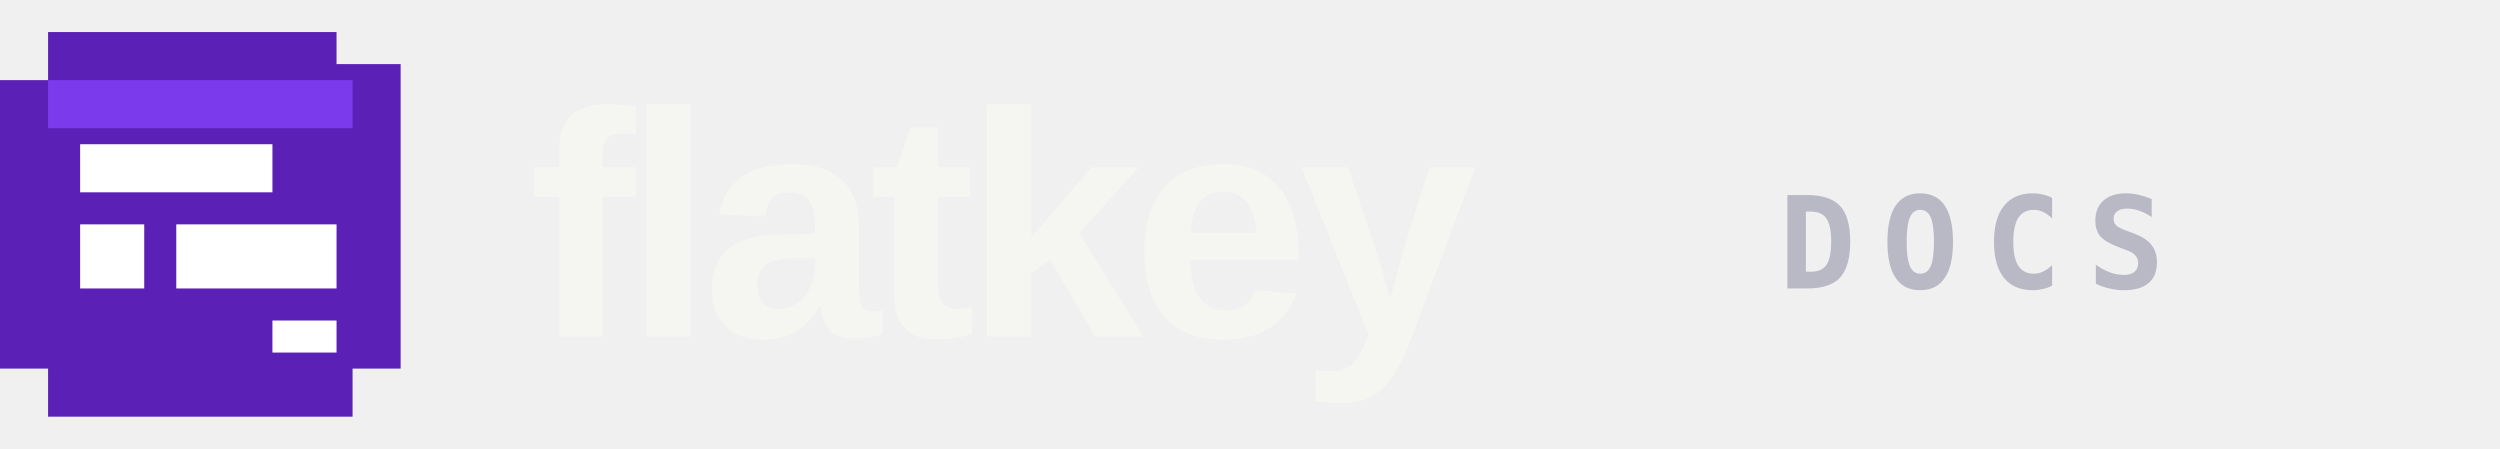
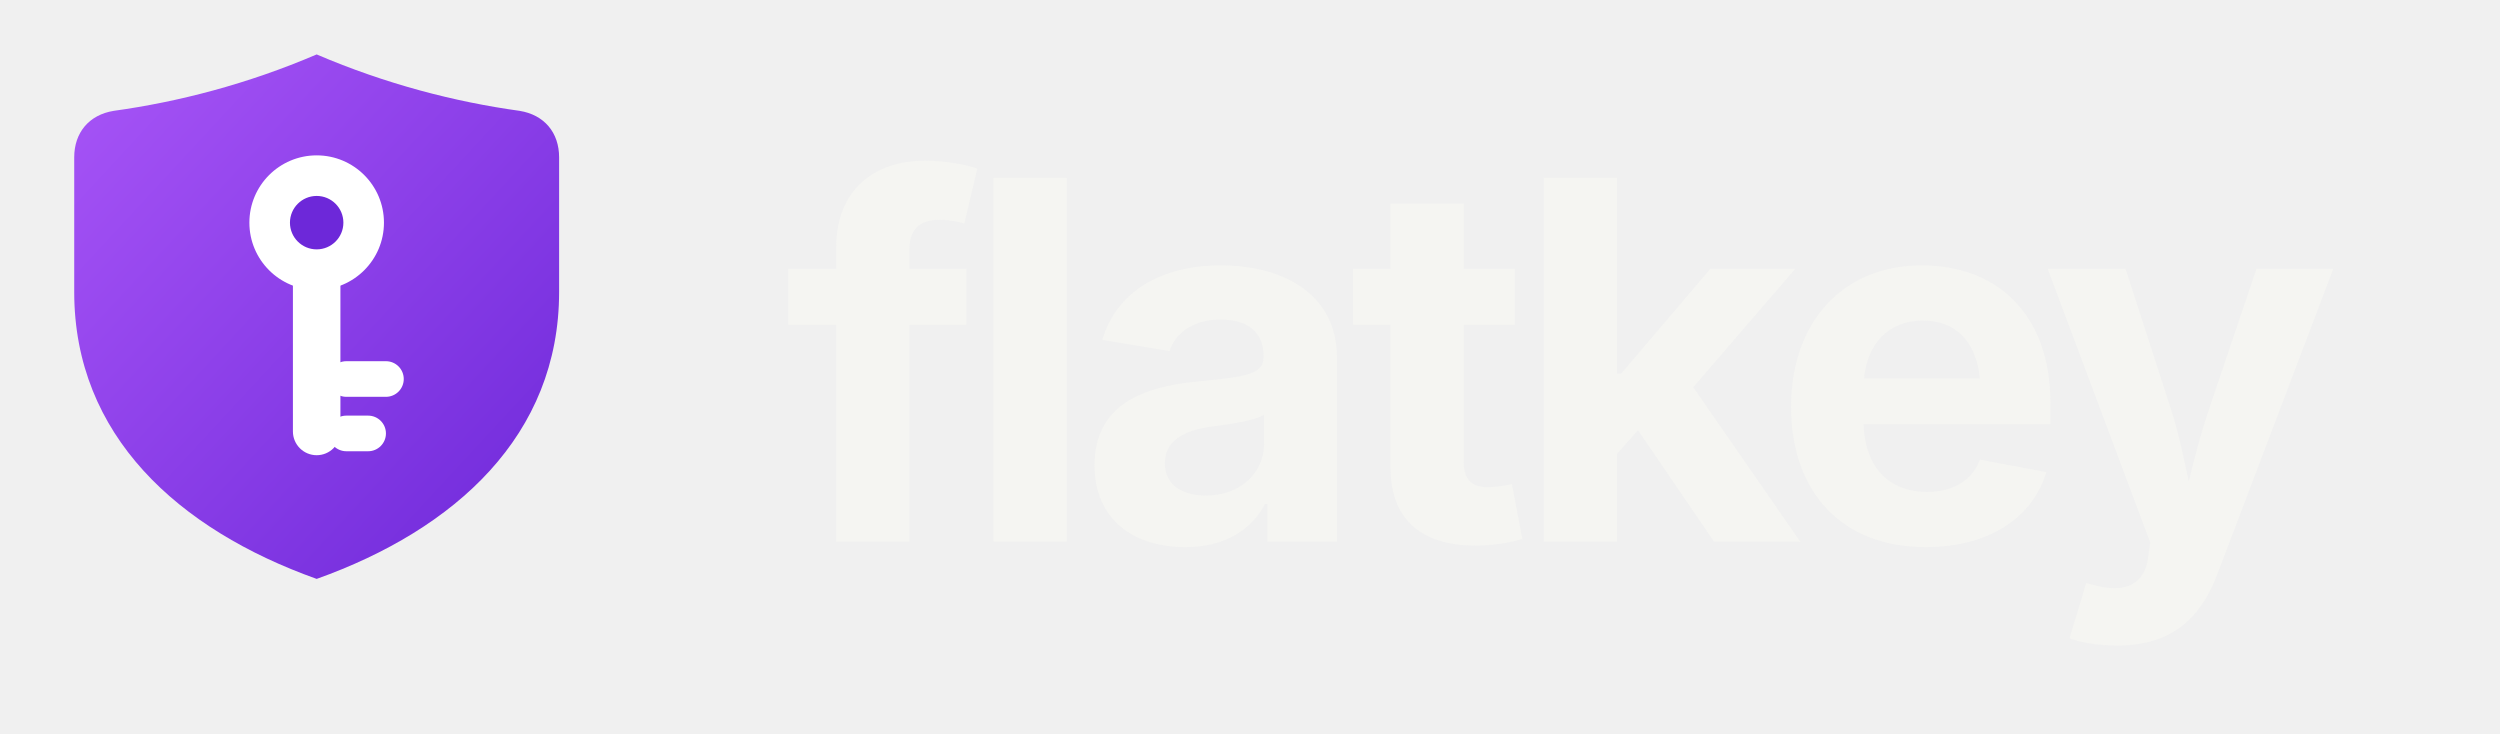
- <svg xmlns="http://www.w3.org/2000/svg" width="156" height="28" viewBox="0 0 156 28" fill="none" role="img" aria-labelledby="title">
-   <path d="M0 5H3V2H21V4H25V23H22V26H3V23H0V5Z" fill="#5B21B6" />
-   <path d="M3 5H22V8H3V5Z" fill="#7C3AED" />
-   <path d="M5 9H17V12H5V9ZM5 14H9V18H5V14ZM11 14H21V18H11V14ZM17 20H21V22H17V20Z" fill="white" />
-   <text x="33" y="21" fill="#F5F5F2" font-family="Public Sans, Arial, sans-serif" font-size="20" font-weight="700" letter-spacing="-0.7">flatkey</text>
-   <text x="111" y="18" fill="#B9B9C5" font-family="JetBrains Mono, Consolas, monospace" font-size="8" font-weight="600" letter-spacing="1.6">DOCS</text>
+ <svg xmlns="http://www.w3.org/2000/svg" width="150" height="44" viewBox="0 0 150 44" fill="none" role="img" aria-labelledby="flatkey-logo-dark-title">
+   <defs>
+     <linearGradient id="flatkey-logo-dark-gradient" x1="0" y1="0" x2="1" y2="1">
+       <stop stop-color="#A855F7" />
+       <stop offset="1" stop-color="#6D28D9" />
+     </linearGradient>
+   </defs>
+   <g transform="scale(0.59375)">
+     <path d="M32 5.5C39 8.5 46 10.3 52.5 11.2C55 11.6 56.5 13.4 56.5 15.9V29.5C56.5 44 46 53.5 32 58.5C18 53.5 7.5 44 7.5 29.5V15.9C7.5 13.4 9 11.6 11.5 11.2C18 10.3 25 8.5 32 5.5Z" fill="url(#flatkey-logo-dark-gradient)" />
+     <circle cx="32" cy="22.5" r="6.8" fill="#FFFFFF" />
+     <circle cx="32" cy="22.5" r="2.7" fill="#6D28D9" />
+     <rect x="29.6" y="26" width="4.8" height="20" rx="2.4" fill="#FFFFFF" />
+     <rect x="33.2" y="36.5" width="7.6" height="3.6" rx="1.8" fill="#FFFFFF" />
+     <rect x="33.2" y="42" width="5.8" height="3.6" rx="1.8" fill="#FFFFFF" />
+   </g>
+   <text x="47" y="32.5" fill="#F5F5F2" font-family="Public Sans, Inter, Arial, sans-serif" font-size="30" font-weight="700" letter-spacing="-1.2">flatkey</text>
</svg>
